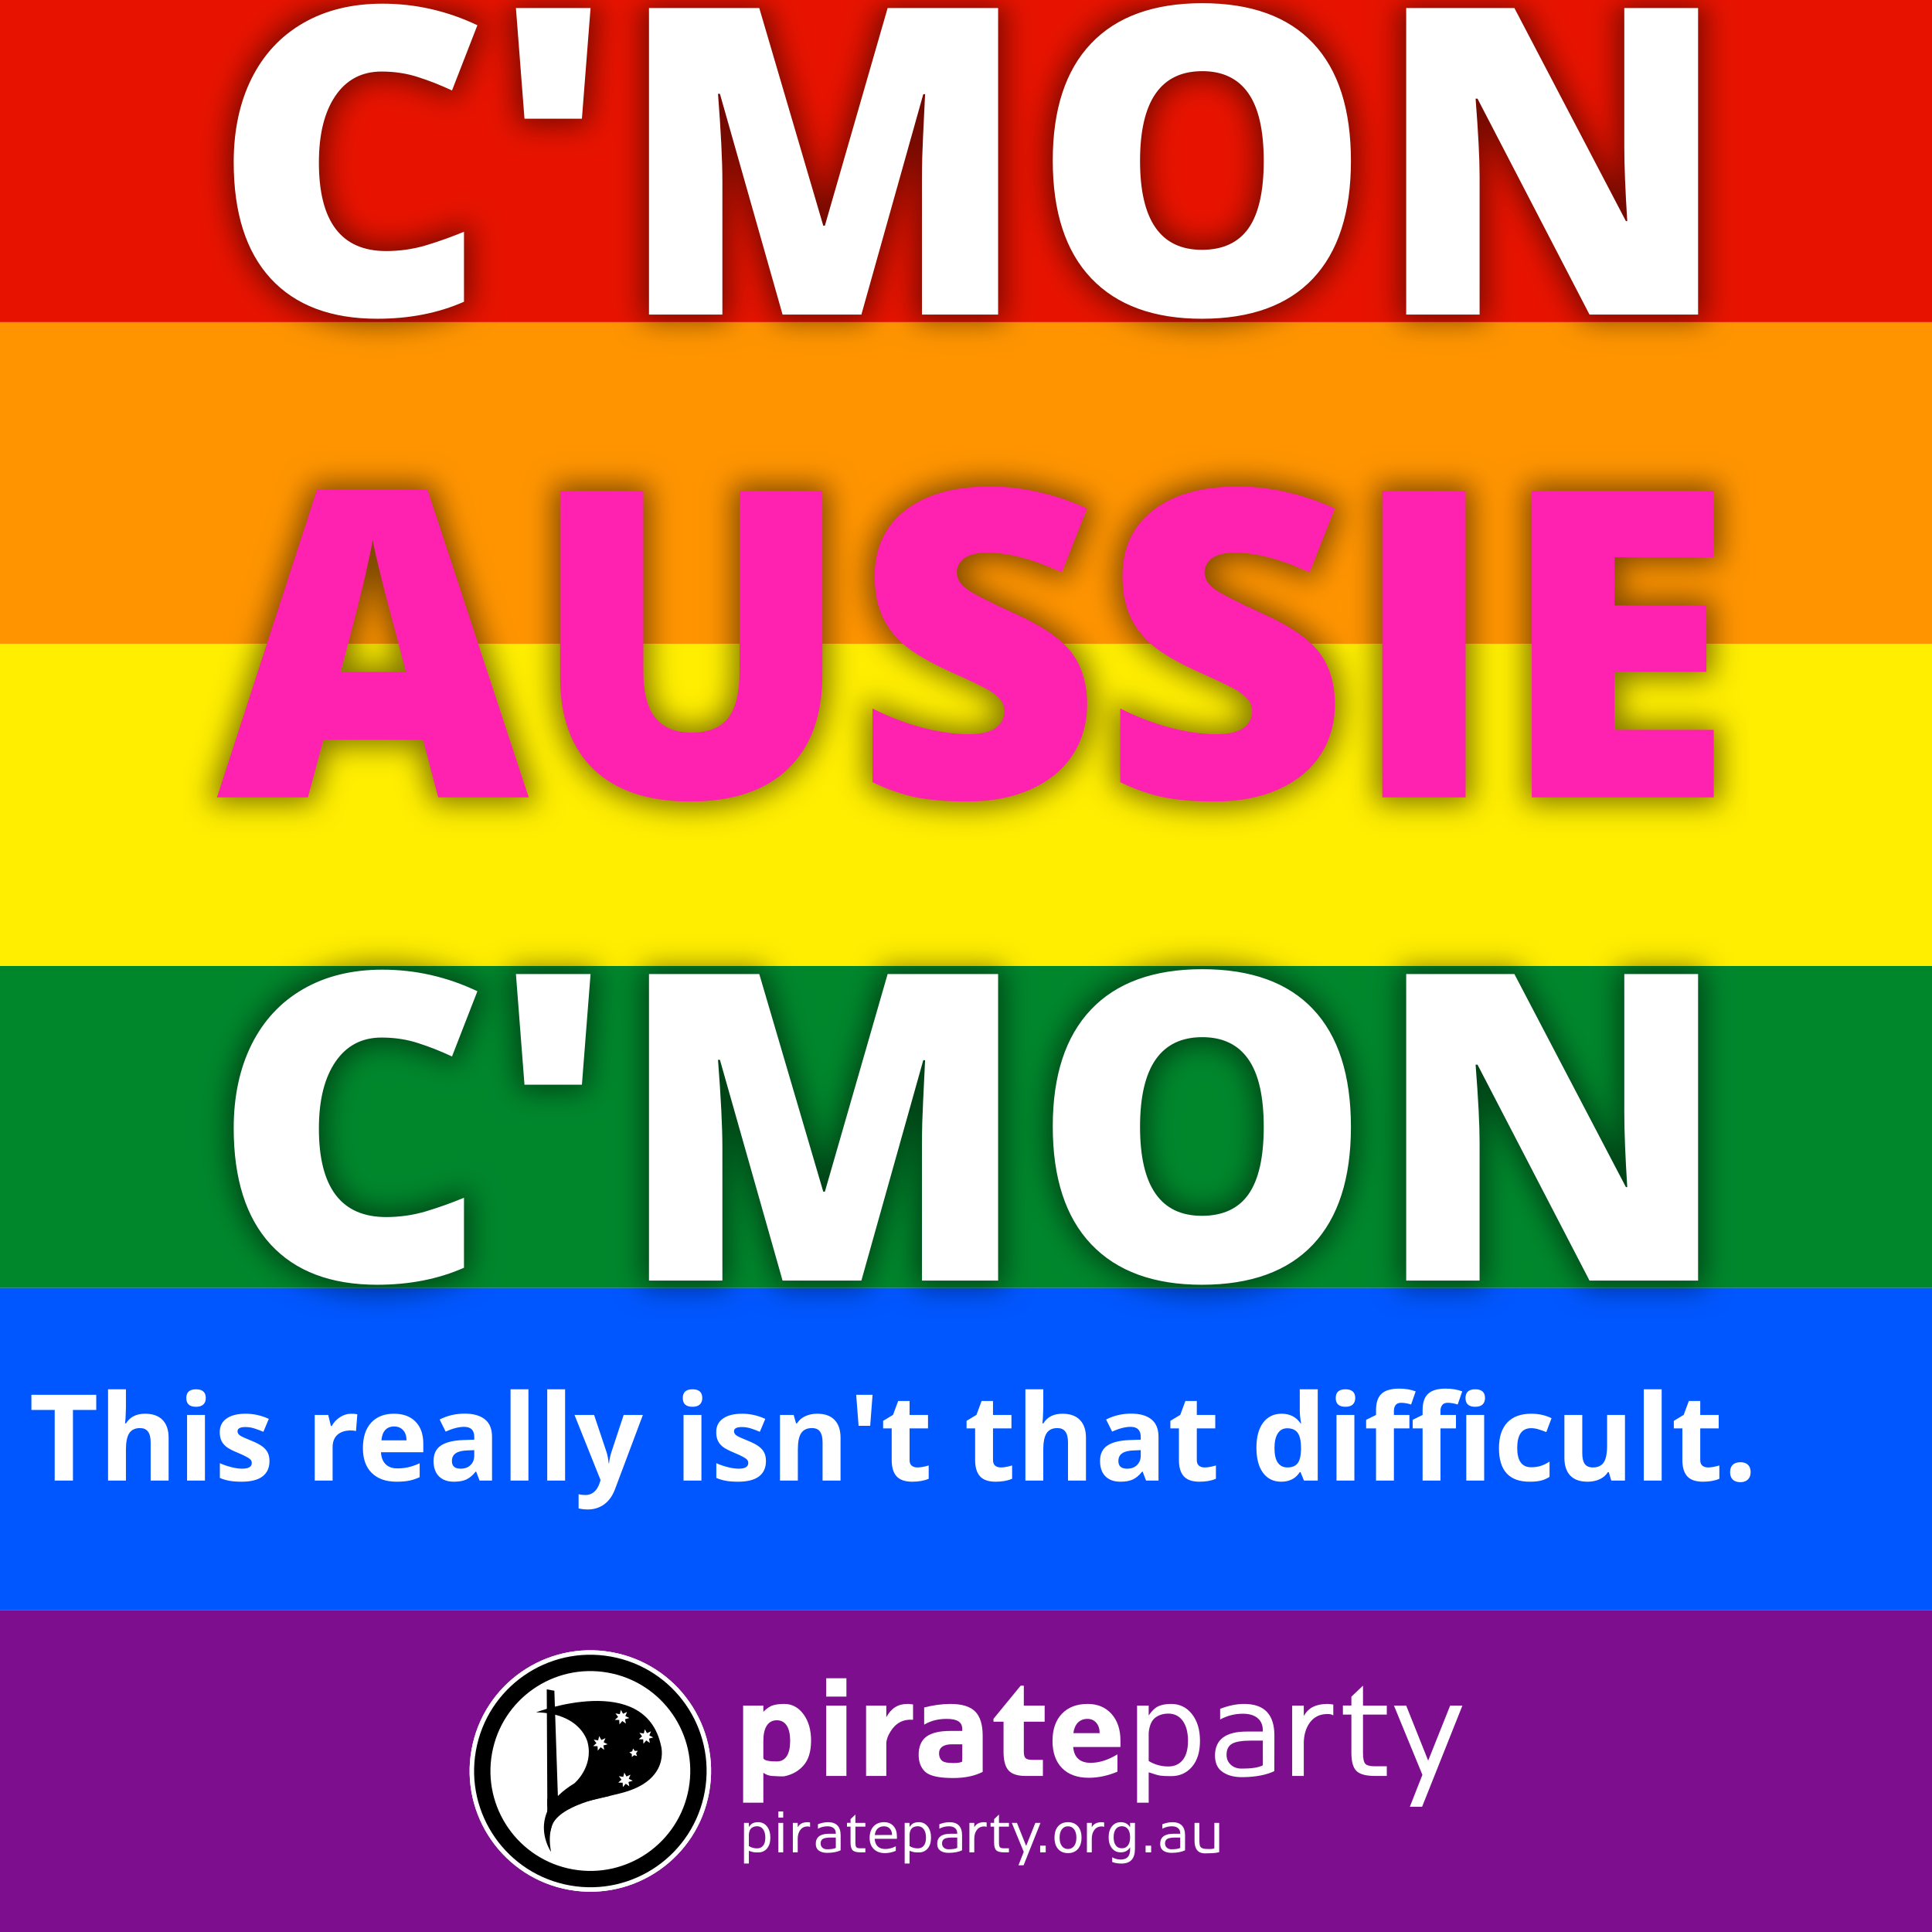
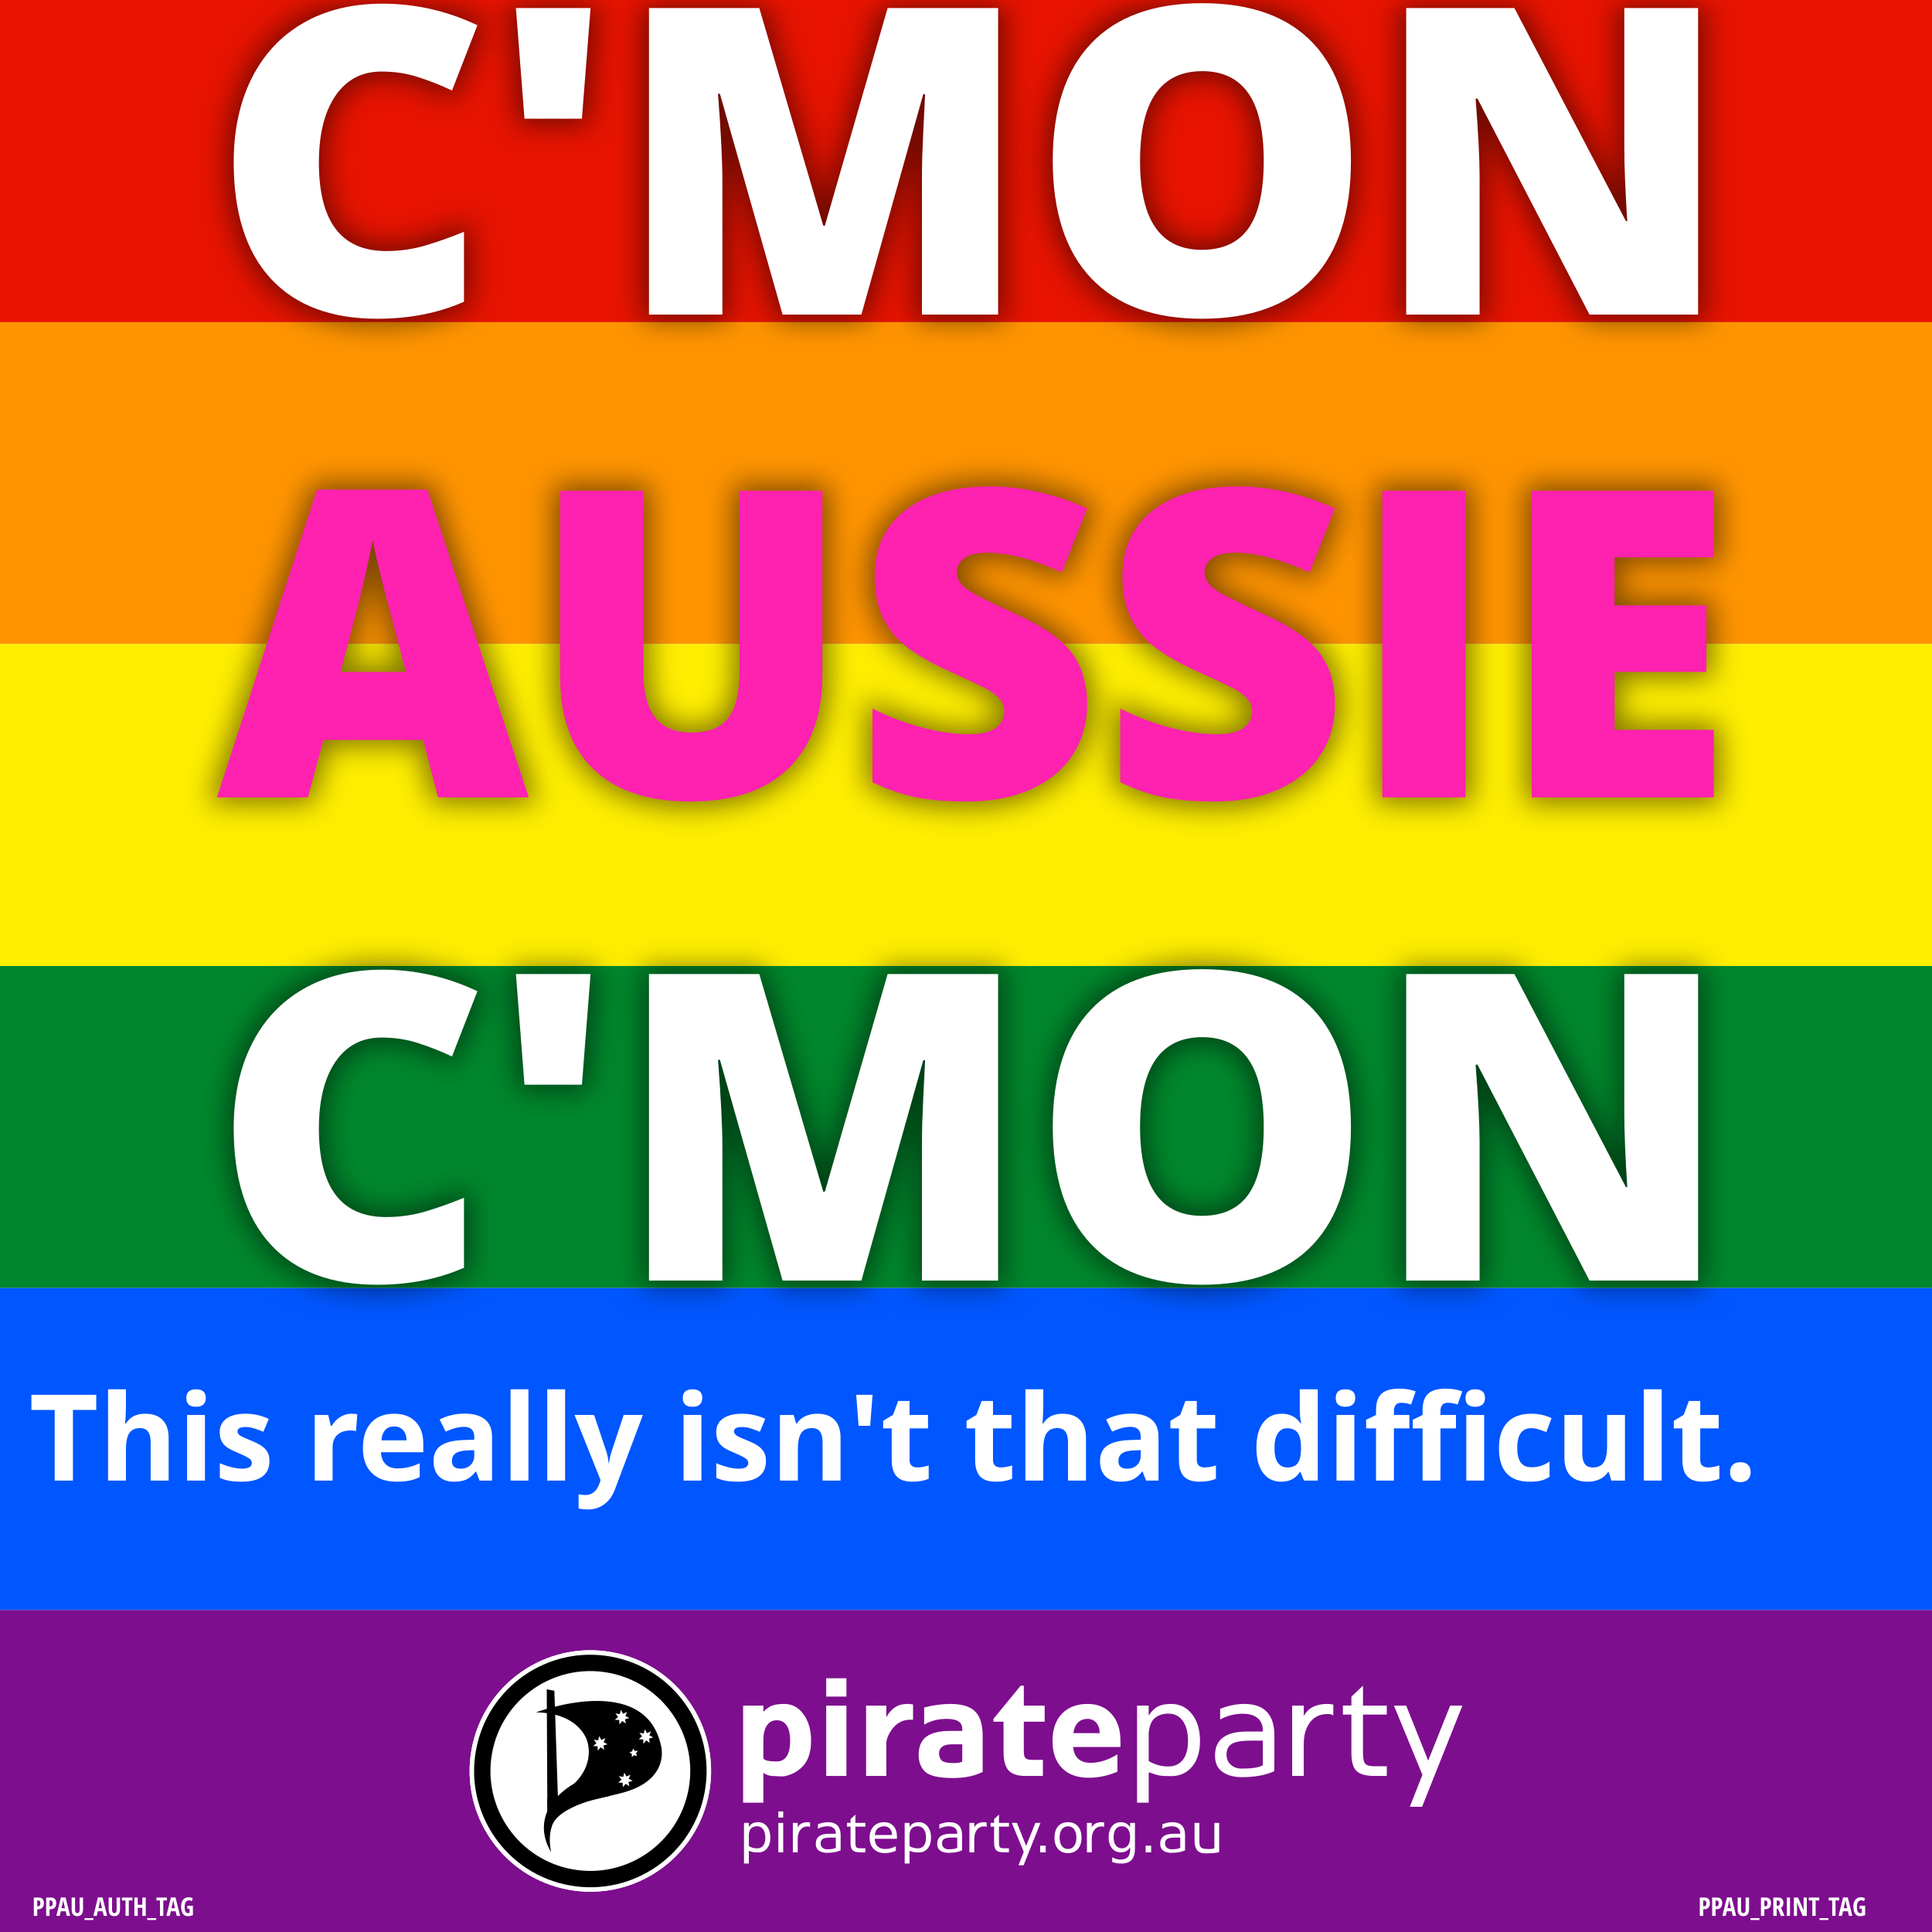
<svg xmlns="http://www.w3.org/2000/svg" width="1200" height="1200" viewBox="0 0 317.5 317.5" version="1.1" id="svg8" enable-background="new">
  <defs id="defs2">
    <filter style="color-interpolation-filters:sRGB" id="filter2316" x="-0.022" width="1.045" y="-0.026" height="1.052">
      <feGaussianBlur stdDeviation="2.284" id="feGaussianBlur2318" />
    </filter>
  </defs>
  <g id="layer1" transform="translate(0,20.50003)">
    <rect style="opacity:1;fill:#e71300;fill-opacity:1;stroke:none;stroke-width:1.595;stroke-miterlimit:4;stroke-dasharray:1.595, 1.595;stroke-dashoffset:0;stroke-opacity:1" id="rect826" width="317.5" height="52.917" x="0" y="-20.5" />
    <rect y="32.417" x="0" height="52.917" width="317.5" id="rect828" style="opacity:1;fill:#ff9400;fill-opacity:1;stroke:none;stroke-width:1.595;stroke-miterlimit:4;stroke-dasharray:1.595, 1.595;stroke-dashoffset:0;stroke-opacity:1" />
    <rect style="opacity:1;fill:#ffee00;fill-opacity:1;stroke:none;stroke-width:1.595;stroke-miterlimit:4;stroke-dasharray:1.595, 1.595;stroke-dashoffset:0;stroke-opacity:1" id="rect830" width="317.5" height="52.917" x="0" y="85.333" />
    <rect y="138.25" x="0" height="52.917" width="317.5" id="rect832" style="opacity:1;fill:#00872c;fill-opacity:1;stroke:none;stroke-width:1.595;stroke-miterlimit:4;stroke-dasharray:1.595, 1.595;stroke-dashoffset:0;stroke-opacity:1" />
    <rect style="opacity:1;fill:#0056ff;fill-opacity:1;stroke:none;stroke-width:1.595;stroke-miterlimit:4;stroke-dasharray:1.595, 1.595;stroke-dashoffset:0;stroke-opacity:1" id="rect834" width="317.5" height="52.917" x="0" y="191.167" />
    <rect y="244.083" x="0" height="52.917" width="317.5" id="rect836" style="opacity:1;fill:#7d0e8e;fill-opacity:1;stroke:none;stroke-width:1.595;stroke-miterlimit:4;stroke-dasharray:1.595, 1.595;stroke-dashoffset:0;stroke-opacity:1" />
    <rect y="-20.5" x="0" height="52.917" width="317.5" id="rect2236" style="opacity:1;fill:#e71300;fill-opacity:1;stroke:none;stroke-width:1.595;stroke-miterlimit:4;stroke-dasharray:1.595, 1.595;stroke-dashoffset:0;stroke-opacity:1" />
  </g>
  <g id="layer2">
    <g id="g2270" style="opacity:0.5;fill:#000000;stroke:#000000;stroke-width:2;filter:url(#filter2316)">
      <text xml:space="preserve" style="font-style:normal;font-weight:normal;font-size:70.556px;line-height:1.11;font-family:sans-serif;letter-spacing:0px;word-spacing:0px;fill:#000000;fill-opacity:1;stroke:#000000;stroke-width:2" x="34.83" y="51.694" id="text2260">
        <tspan x="34.83" y="51.694" style="font-style:normal;font-variant:normal;font-weight:800;font-stretch:normal;font-family:'Open Sans';-inkscape-font-specification:'Open Sans Ultra-Bold';fill:#000000;stroke:#000000;stroke-width:2" id="tspan2258">C'MON</tspan>
      </text>
      <text xml:space="preserve" style="font-style:normal;font-weight:normal;font-size:70.556px;line-height:1.25;font-family:sans-serif;letter-spacing:0px;word-spacing:0px;fill:#000000;fill-opacity:1;stroke:#000000;stroke-width:2" x="35.657" y="131.034" id="text2264">
        <tspan id="tspan2262" x="35.657" y="131.034" style="font-style:normal;font-variant:normal;font-weight:800;font-stretch:normal;font-family:'Open Sans';-inkscape-font-specification:'Open Sans Ultra-Bold';fill:#000000;fill-opacity:1;stroke:#000000;stroke-width:2">AUSSIE</tspan>
      </text>
      <text id="text2268" y="210.444" x="34.83" style="font-style:normal;font-weight:normal;font-size:70.556px;line-height:1.11;font-family:sans-serif;letter-spacing:0px;word-spacing:0px;fill:#000000;fill-opacity:1;stroke:#000000;stroke-width:2" xml:space="preserve">
        <tspan id="tspan2266" style="font-style:normal;font-variant:normal;font-weight:800;font-stretch:normal;font-family:'Open Sans';-inkscape-font-specification:'Open Sans Ultra-Bold';fill:#000000;stroke:#000000;stroke-width:2" y="210.444" x="34.83">C'MON</tspan>
      </text>
    </g>
    <g id="g2248">
      <text id="text859" y="51.694" x="34.83" style="font-style:normal;font-weight:normal;font-size:70.556px;line-height:1.11;font-family:sans-serif;letter-spacing:0px;word-spacing:0px;fill:#ffffff;fill-opacity:1;stroke:none;stroke-width:1.8" xml:space="preserve">
        <tspan id="tspan2220" style="font-style:normal;font-variant:normal;font-weight:800;font-stretch:normal;font-family:'Open Sans';-inkscape-font-specification:'Open Sans Ultra-Bold';fill:#ffffff;fill-opacity:1;stroke-width:1.8" y="51.694" x="34.83">C'MON</tspan>
      </text>
      <text id="text2228" y="131.034" x="35.657" style="font-style:normal;font-weight:normal;font-size:70.556px;line-height:1.25;font-family:sans-serif;letter-spacing:0px;word-spacing:0px;fill:#ff21af;fill-opacity:1;stroke:none;stroke-width:0.265" xml:space="preserve">
        <tspan style="font-style:normal;font-variant:normal;font-weight:800;font-stretch:normal;font-family:'Open Sans';-inkscape-font-specification:'Open Sans Ultra-Bold';fill:#ff21af;fill-opacity:1;stroke-width:0.265" y="131.034" x="35.657" id="tspan2226">AUSSIE</tspan>
      </text>
      <text xml:space="preserve" style="font-style:normal;font-weight:normal;font-size:70.556px;line-height:1.11;font-family:sans-serif;letter-spacing:0px;word-spacing:0px;fill:#ffffff;fill-opacity:1;stroke:none;stroke-width:1.8" x="34.83" y="210.444" id="text2240">
        <tspan x="34.83" y="210.444" style="font-style:normal;font-variant:normal;font-weight:800;font-stretch:normal;font-family:'Open Sans';-inkscape-font-specification:'Open Sans Ultra-Bold';fill:#ffffff;fill-opacity:1;stroke-width:1.8" id="tspan2238">C'MON</tspan>
      </text>
    </g>
    <text xml:space="preserve" style="font-style:normal;font-weight:normal;font-size:19.756px;line-height:1.25;font-family:sans-serif;letter-spacing:0px;word-spacing:0px;fill:#ffffff;fill-opacity:1;stroke:none;stroke-width:0.265" x="159.642" y="243.31" id="text855">
      <tspan id="tspan853" x="159.642" y="243.31" style="font-style:normal;font-variant:normal;font-weight:bold;font-stretch:normal;font-family:'Open Sans';-inkscape-font-specification:'Open Sans Bold';text-align:center;text-anchor:middle;fill:#ffffff;stroke-width:0.265">This really isn't that difficult.</tspan>
    </text>
    <g id="layer3-7" transform="matrix(0.1061789,0,0,0.1061789,70.1927,336.7052)">
      <g id="g1708" transform="matrix(2.778125,0,0,2.778125,54.58357,-648.1534)">
        <g style="display:none" id="Background__x28_for_preview_purposes_x29_">
          <rect id="rect1517" height="222.794" width="619.853" style="display:inline;fill:#231f20;stroke:#ffffff" y="-37.529" x="-46.441" />
        </g>
        <g id="Text">
          <g id="g1532">
            <path id="path1520" d="m 167.668,79.513 v 16.65 H 156.404 V 42.084 h 11.264 v 3.428 c 1.936,-1.936 3.754,-3.148 5.457,-3.638 1.702,-0.49 3.778,-0.735 6.226,-0.735 4.314,0 7.882,1.924 10.704,5.771 2.822,3.848 4.221,8.78 4.198,14.796 -0.023,6.04 -1.458,10.646 -4.302,13.817 -2.729,3.055 -6.25,5.025 -10.564,5.912 -0.7,0.14 -3.032,0.082 -6.996,-0.175 -1.633,-0.114 -3.207,-0.698 -4.723,-1.747 z m 7.486,-29.278 c -2.402,0 -4.256,0.991 -5.562,2.974 -1.282,1.958 -1.924,4.792 -1.924,8.5 v 9.725 c 0.443,1.166 2.938,1.749 7.486,1.749 2.425,0 4.272,-0.979 5.545,-2.938 1.269,-1.959 1.905,-4.804 1.905,-8.536 0,-3.731 -0.641,-6.576 -1.924,-8.535 -1.282,-1.96 -3.124,-2.939 -5.526,-2.939 z" style="fill:#ffffff" />
            <path id="path1522" d="m 202.686,26.833 h 11.264 v 10.214 h -11.264 z m 0,15.251 h 11.264 v 39.178 h -11.264 z" style="fill:#ffffff" />
            <path id="path1524" d="m 238.51,56.496 c -1.562,2.519 -2.344,4.757 -2.344,6.716 v 18.05 H 224.903 V 42.084 h 11.263 v 6.437 c 1.446,-2.565 3.113,-4.431 5.002,-5.597 1.866,-1.189 4.116,-1.784 6.751,-1.784 0.374,0 0.781,0.012 1.225,0.035 0.163,0 0.804,0.082 1.924,0.245 v 8.535 c -5.411,-0.42 -9.597,1.761 -12.558,6.541 z" style="fill:#ffffff" />
            <path id="path1526" d="m 289.865,78.988 c -4.454,2.286 -9.958,3.428 -16.51,3.428 -8.045,0 -13.292,-1.224 -15.741,-3.672 -2.285,-2.286 -3.428,-5.364 -3.428,-9.235 0,-4.594 1.422,-7.964 4.267,-10.109 2.845,-2.146 7.309,-3.218 13.395,-3.218 h 6.646 v -0.979 c 0,-1.982 -0.704,-3.435 -2.115,-4.354 -1.411,-0.923 -3.598,-1.383 -6.56,-1.383 -2.425,0 -4.673,0.268 -6.749,0.805 -2.076,0.536 -4.011,1.341 -5.807,2.414 v -9.55 c 2.425,-0.653 4.851,-1.143 7.276,-1.469 2.588,-0.35 5.023,-0.524 7.308,-0.524 6.39,0 10.984,1.388 13.782,4.163 2.822,2.798 4.235,7.334 4.235,13.607 v 20.076 z m -17.21,-15.356 c -2.332,0 -4.104,0.443 -5.317,1.329 -1.236,0.909 -1.833,2.215 -1.786,3.918 0.047,1.539 0.527,2.775 1.437,3.708 0.723,0.746 2.052,1.201 3.988,1.364 3.545,0.303 6.026,0.082 7.448,-0.665 0.047,-0.023 0.07,-2.764 0.07,-8.22 v -1.434 z" style="fill:#ffffff" />
            <path id="path1528" d="m 295.883,51.04 v -1.61 l 15.146,-18.469 h 1.749 v 11.124 h 11.613 v 8.955 h -11.613 v 16.615 c 0,1.819 0.315,3.043 0.945,3.673 0.652,0.653 1.947,0.979 3.882,0.979 h 5.807 v 8.955 h -9.654 c -4.454,0 -7.614,-1.026 -9.479,-3.079 -1.866,-2.052 -2.798,-5.562 -2.798,-10.529 V 51.04 Z" style="fill:#ffffff" />
            <path id="path1530" d="m 366.615,61.568 v 3.568 h -26.34 c 0.256,2.938 1.208,5.142 2.85,6.611 1.646,1.469 3.937,2.204 6.875,2.204 2.378,0 4.808,-0.389 7.294,-1.173 2.481,-0.779 5.03,-1.964 7.642,-3.549 v 9.654 c -2.659,1.12 -5.324,1.966 -7.992,2.537 -2.672,0.569 -5.335,0.856 -7.994,0.856 -6.389,0 -11.352,-1.803 -14.882,-5.403 -3.536,-3.605 -5.301,-8.658 -5.301,-15.165 0,-6.39 1.737,-11.415 5.212,-15.076 3.475,-3.661 8.255,-5.492 14.342,-5.492 5.55,0 9.986,1.854 13.311,5.562 3.321,3.708 4.983,8.663 4.983,14.866 z m -11.578,-4.162 c 0,-2.379 -0.625,-4.295 -1.87,-5.755 -1.25,-1.455 -2.887,-2.185 -4.916,-2.185 -2.168,0 -3.936,0.683 -5.298,2.045 -1.367,1.366 -2.223,3.33 -2.572,5.895 z" style="fill:#ffffff" />
          </g>
          <g id="g1544">
            <path id="path1534" d="m 382.347,79.233 v 16.93 h -6.471 V 42.084 h 6.471 v 5.492 c 1.749,-2.588 3.556,-4.309 5.422,-5.16 1.866,-0.851 4.232,-1.277 7.102,-1.277 4.757,0 8.621,1.889 11.597,5.667 2.971,3.778 4.459,8.745 4.459,14.901 0,6.157 -1.488,10.972 -4.459,14.447 -2.976,3.475 -6.84,5.212 -11.597,5.212 -2.869,0 -4.921,-0.1 -6.157,-0.296 -1.237,-0.197 -3.359,-0.811 -6.367,-1.837 z m 21.897,-17.525 c 0,-4.734 -0.975,-8.448 -2.922,-11.14 -1.947,-2.696 -4.622,-4.041 -8.026,-4.041 -2.915,0 -5.375,0.781 -7.381,2.343 -1.959,1.539 -3.148,4.291 -3.568,8.255 v 15.811 c 3.335,2.029 6.984,3.043 10.949,3.043 3.404,0 6.079,-1.206 8.026,-3.622 1.948,-2.41 2.922,-5.961 2.922,-10.649 z" style="fill:#ffffff" />
            <path id="path1536" d="m 434.889,81.926 c -5.224,0.094 -9.293,-1.084 -12.208,-3.533 -2.262,-1.912 -3.393,-4.757 -3.393,-8.535 0,-4.408 1.474,-7.731 4.424,-9.97 2.95,-2.239 7.353,-3.358 13.206,-3.358 h 9.024 v -0.629 c 0,-2.962 -0.975,-5.254 -2.922,-6.873 -1.947,-1.623 -4.681,-2.432 -8.201,-2.432 -2.239,0 -4.42,0.268 -6.542,0.804 -2.122,0.536 -4.162,1.341 -6.121,2.414 v -5.946 c 2.355,-0.91 4.641,-1.592 6.856,-2.046 2.215,-0.455 4.372,-0.682 6.471,-0.682 5.667,0 9.899,1.469 12.698,4.408 2.798,2.938 4.197,7.345 4.197,13.222 v 0.14 l -0.035,19.659 c -4.477,2.145 -10.295,3.264 -17.454,3.357 z m 4.652,-20.358 c -5.2,0 -8.803,0.595 -10.809,1.784 -2.006,1.189 -3.009,3.218 -3.009,6.087 0,2.262 0.781,4.116 2.345,5.562 1.562,1.445 3.579,2.168 6.051,2.168 0.07,0 0.141,0 0.21,0 5.527,0 9.398,-0.618 11.613,-1.854 0,-6.623 0,-10.727 0,-12.313 v -1.434 z" style="fill:#ffffff" />
            <path id="path1538" d="m 485.194,47.506 c -0.723,-0.419 -1.504,-0.66 -2.344,-0.716 -0.84,-0.061 -1.771,-0.03 -2.798,0.086 -3.521,0.443 -6.285,2.168 -8.29,5.177 -2.006,3.008 -3.009,6.728 -3.009,11.159 v 18.05 h -6.472 V 42.084 h 6.472 v 5.771 c 1.353,-2.378 3.113,-4.092 5.282,-5.142 2.169,-1.05 4.804,-1.574 7.905,-1.574 0.443,0 0.933,0.029 1.47,0.087 0.536,0.058 1.131,0.146 1.783,0.262 v 6.018 z" style="fill:#ffffff" />
            <path id="path1540" d="m 490.549,47.087 v -5.072 h 4.723 v -4.932 l 6.471,-6.122 V 42.085 H 515 v 5.002 h -13.258 v 21.268 c 0,3.195 0.437,5.247 1.312,6.157 0.873,0.909 2.652,1.364 5.334,1.364 H 515 v 5.387 h -6.611 c -4.968,0 -8.396,-0.928 -10.284,-2.78 -1.889,-1.856 -2.833,-5.231 -2.833,-10.128 V 47.087 Z" style="fill:#ffffff" />
            <path id="path1542" d="m 527.842,98.437 6.996,-17.805 -15.846,-38.548 h 6.821 l 12.243,30.643 12.242,-30.643 h 6.821 l -22.457,56.353 z" style="fill:#ffffff" />
          </g>
          <g id="g1582">
            <path id="path1546" d="m 159.598,122.975 v 7.09 h -2.71 v -22.646 h 2.71 v 2.299 c 0.732,-1.084 1.489,-1.804 2.271,-2.16 0.782,-0.356 1.772,-0.535 2.974,-0.535 1.992,0 3.611,0.791 4.856,2.373 1.245,1.582 1.868,3.662 1.868,6.24 0,2.578 -0.623,4.596 -1.868,6.051 -1.245,1.455 -2.864,2.182 -4.856,2.182 -1.201,0 -2.061,-0.041 -2.578,-0.123 -0.518,-0.085 -1.407,-0.341 -2.667,-0.771 z m 9.17,-7.34 c 0,-1.982 -0.408,-3.537 -1.223,-4.664 -0.815,-1.129 -1.936,-1.693 -3.362,-1.693 -1.221,0 -2.251,0.328 -3.091,0.982 -0.82,0.645 -1.318,1.797 -1.494,3.457 v 6.621 c 1.396,0.85 2.925,1.273 4.585,1.273 1.426,0 2.546,-0.504 3.362,-1.516 0.815,-1.009 1.223,-2.497 1.223,-4.46 z" style="fill:#ffffff" />
            <path id="path1548" d="m 176.034,101.032 h 2.695 v 3.412 h -2.695 z m 0,6.386 h 2.695 v 16.406 h -2.695 z" style="fill:#ffffff" />
            <path id="path1550" d="m 193.699,109.688 c -0.303,-0.176 -0.63,-0.275 -0.981,-0.299 -0.352,-0.025 -0.742,-0.014 -1.172,0.035 -1.475,0.186 -2.632,0.908 -3.472,2.168 -0.84,1.26 -1.26,2.818 -1.26,4.674 v 7.559 h -2.71 v -16.406 h 2.71 v 2.416 c 0.566,-0.996 1.304,-1.713 2.212,-2.152 0.908,-0.439 2.012,-0.66 3.311,-0.66 0.186,0 0.391,0.013 0.615,0.037 0.224,0.024 0.474,0.061 0.747,0.109 z" style="fill:#ffffff" />
            <path id="path1552" d="m 203.411,124.102 c -2.188,0.039 -3.892,-0.453 -5.112,-1.479 -0.947,-0.801 -1.421,-1.992 -1.421,-3.574 0,-1.846 0.618,-3.238 1.853,-4.176 1.235,-0.938 3.079,-1.406 5.53,-1.406 h 3.779 v -0.264 c 0,-1.24 -0.408,-2.199 -1.223,-2.877 -0.815,-0.68 -1.96,-1.02 -3.435,-1.02 -0.938,0 -1.851,0.113 -2.739,0.338 -0.888,0.225 -1.743,0.561 -2.563,1.01 v -2.49 c 0.986,-0.381 1.943,-0.666 2.871,-0.856 0.928,-0.19 1.831,-0.286 2.71,-0.286 2.373,0 4.146,0.615 5.317,1.846 1.171,1.231 1.758,3.076 1.758,5.537 v 0.059 l -0.015,8.232 c -1.876,0.898 -4.312,1.367 -7.31,1.406 z m 1.948,-8.525 c -2.178,0 -3.687,0.25 -4.526,0.748 -0.839,0.498 -1.26,1.348 -1.26,2.549 0,0.947 0.327,1.723 0.981,2.328 0.654,0.605 1.499,0.908 2.534,0.908 0.029,0 0.059,0 0.088,0 2.314,0 3.936,-0.258 4.863,-0.775 0,-2.773 0,-4.492 0,-5.156 v -0.602 z" style="fill:#ffffff" />
            <path id="path1554" d="m 214.265,109.512 v -2.123 h 1.978 v -2.066 l 2.71,-2.562 v 4.658 h 5.552 v 2.094 h -5.552 v 8.906 c 0,1.338 0.183,2.197 0.549,2.578 0.366,0.381 1.111,0.572 2.234,0.572 h 2.769 v 2.256 h -2.769 c -2.08,0 -3.516,-0.389 -4.307,-1.164 -0.791,-0.777 -1.187,-2.191 -1.187,-4.242 v -8.906 h -1.977 z" style="fill:#ffffff" />
            <path id="path1556" d="m 242.083,114.948 v 1.318 H 229.69 c 0.117,1.855 0.676,3.27 1.677,4.24 1.001,0.973 2.395,1.457 4.182,1.457 1.035,0 2.039,-0.127 3.01,-0.381 0.971,-0.254 1.936,-0.635 2.893,-1.143 v 2.549 c -0.967,0.41 -1.958,0.723 -2.974,0.938 -1.016,0.215 -2.046,0.322 -3.091,0.322 -2.617,0 -4.69,-0.762 -6.218,-2.285 -1.528,-1.523 -2.292,-3.584 -2.292,-6.182 0,-2.686 0.725,-4.816 2.175,-6.393 1.45,-1.578 3.406,-2.367 5.867,-2.367 2.207,0 3.953,0.711 5.237,2.133 1.284,1.421 1.927,3.352 1.927,5.794 z m -2.696,-0.791 c -0.02,-1.475 -0.432,-2.652 -1.238,-3.531 -0.806,-0.879 -1.873,-1.318 -3.201,-1.318 -1.504,0 -2.708,0.426 -3.611,1.275 -0.903,0.849 -1.423,2.045 -1.56,3.588 z" style="fill:#ffffff" />
            <path id="path1558" d="m 249.114,122.975 v 7.09 h -2.71 v -22.646 h 2.71 v 2.299 c 0.732,-1.084 1.489,-1.804 2.271,-2.16 0.782,-0.356 1.772,-0.535 2.974,-0.535 1.992,0 3.611,0.791 4.856,2.373 1.245,1.582 1.868,3.662 1.868,6.24 0,2.578 -0.623,4.596 -1.868,6.051 -1.245,1.455 -2.864,2.182 -4.856,2.182 -1.201,0 -2.061,-0.041 -2.578,-0.123 -0.519,-0.085 -1.407,-0.341 -2.667,-0.771 z m 9.17,-7.34 c 0,-1.982 -0.408,-3.537 -1.223,-4.664 -0.815,-1.129 -1.936,-1.693 -3.362,-1.693 -1.221,0 -2.251,0.328 -3.091,0.982 -0.82,0.645 -1.318,1.797 -1.494,3.457 v 6.621 c 1.396,0.85 2.925,1.273 4.585,1.273 1.426,0 2.546,-0.504 3.362,-1.516 0.815,-1.009 1.223,-2.497 1.223,-4.46 z" style="fill:#ffffff" />
            <path id="path1560" d="m 271.057,124.102 c -2.188,0.039 -3.892,-0.453 -5.112,-1.479 -0.947,-0.801 -1.421,-1.992 -1.421,-3.574 0,-1.846 0.618,-3.238 1.853,-4.176 1.235,-0.938 3.079,-1.406 5.53,-1.406 h 3.779 v -0.264 c 0,-1.24 -0.408,-2.199 -1.223,-2.877 -0.815,-0.68 -1.96,-1.02 -3.435,-1.02 -0.938,0 -1.851,0.113 -2.739,0.338 -0.888,0.225 -1.743,0.561 -2.563,1.01 v -2.49 c 0.986,-0.381 1.943,-0.666 2.871,-0.856 0.928,-0.19 1.831,-0.286 2.71,-0.286 2.373,0 4.146,0.615 5.317,1.846 1.171,1.231 1.758,3.076 1.758,5.537 v 0.059 l -0.015,8.232 c -1.875,0.898 -4.312,1.367 -7.31,1.406 z m 1.948,-8.525 c -2.178,0 -3.687,0.25 -4.526,0.748 -0.839,0.498 -1.26,1.348 -1.26,2.549 0,0.947 0.327,1.723 0.981,2.328 0.654,0.605 1.499,0.908 2.534,0.908 0.029,0 0.059,0 0.088,0 2.314,0 3.936,-0.258 4.863,-0.775 0,-2.773 0,-4.492 0,-5.156 v -0.602 z" style="fill:#ffffff" />
            <path id="path1562" d="m 292.063,109.688 c -0.303,-0.176 -0.63,-0.275 -0.981,-0.299 -0.352,-0.025 -0.742,-0.014 -1.172,0.035 -1.475,0.186 -2.632,0.908 -3.472,2.168 -0.84,1.26 -1.26,2.818 -1.26,4.674 v 7.559 h -2.71 v -16.406 h 2.71 v 2.416 c 0.566,-0.996 1.304,-1.713 2.212,-2.152 0.908,-0.439 2.012,-0.66 3.311,-0.66 0.186,0 0.391,0.013 0.615,0.037 0.224,0.024 0.474,0.061 0.747,0.109 z" style="fill:#ffffff" />
            <path id="path1564" d="m 294.246,109.512 v -2.123 h 1.978 v -2.066 l 2.71,-2.562 v 4.658 h 5.552 v 2.094 h -5.552 v 8.906 c 0,1.338 0.183,2.197 0.549,2.578 0.366,0.381 1.111,0.572 2.234,0.572 h 2.769 v 2.256 h -2.769 c -2.08,0 -3.516,-0.389 -4.307,-1.164 -0.791,-0.777 -1.187,-2.191 -1.187,-4.242 v -8.906 h -1.977 z" style="fill:#ffffff" />
            <path id="path1566" d="m 309.802,131.016 2.93,-7.455 -6.636,-16.143 h 2.856 l 5.127,12.832 5.127,-12.832 h 2.856 l -9.404,23.598 z" style="fill:#ffffff" />
            <path id="path1568" d="m 321.887,120.104 h 3.091 v 3.721 h -3.091 z" style="fill:#ffffff" />
            <path id="path1570" d="m 337.4,107.022 c 2.344,0 4.185,0.762 5.522,2.285 1.337,1.523 2.007,3.633 2.007,6.328 0,2.686 -0.669,4.793 -2.007,6.322 -1.338,1.527 -3.179,2.291 -5.522,2.291 -2.354,0 -4.197,-0.764 -5.53,-2.291 -1.333,-1.529 -2,-3.637 -2,-6.322 0,-2.695 0.667,-4.805 2,-6.328 1.333,-1.523 3.176,-2.285 5.53,-2.285 z m 0,2.285 c -1.445,0 -2.588,0.564 -3.428,1.693 -0.84,1.127 -1.26,2.672 -1.26,4.635 0,1.963 0.417,3.51 1.252,4.637 0.835,1.129 1.98,1.691 3.435,1.691 1.436,0 2.573,-0.566 3.413,-1.699 0.84,-1.133 1.26,-2.676 1.26,-4.629 0,-1.943 -0.42,-3.482 -1.26,-4.621 -0.839,-1.137 -1.977,-1.707 -3.412,-1.707 z" style="fill:#ffffff" />
            <path id="path1572" d="m 357.527,109.688 c -0.303,-0.176 -0.63,-0.275 -0.981,-0.299 -0.352,-0.025 -0.742,-0.014 -1.172,0.035 -1.475,0.186 -2.632,0.908 -3.472,2.168 -0.84,1.26 -1.26,2.818 -1.26,4.674 v 7.559 h -2.71 v -16.406 h 2.71 v 2.416 c 0.566,-0.996 1.304,-1.713 2.212,-2.152 0.908,-0.439 2.012,-0.66 3.311,-0.66 0.186,0 0.391,0.013 0.615,0.037 0.224,0.024 0.474,0.061 0.747,0.109 z" style="fill:#ffffff" />
            <path id="path1574" d="m 374.695,121.788 c 0,2.793 -0.62,4.871 -1.86,6.234 -1.24,1.361 -3.14,2.043 -5.698,2.043 -0.947,0 -1.841,-0.072 -2.681,-0.213 -0.84,-0.143 -1.655,-0.359 -2.446,-0.652 v -2.621 c 0.791,0.43 1.572,0.746 2.344,0.951 0.772,0.205 1.558,0.309 2.358,0.309 1.768,0 3.091,-0.461 3.97,-1.385 0.879,-0.922 1.318,-2.316 1.318,-4.182 v -1.334 c -0.557,0.967 -1.27,1.689 -2.139,2.168 -0.869,0.479 -1.909,0.719 -3.12,0.719 -2.012,0 -3.633,-0.768 -4.863,-2.301 -1.23,-1.533 -1.846,-3.564 -1.846,-6.094 0,-2.539 0.615,-4.574 1.846,-6.107 1.231,-1.533 2.852,-2.301 4.863,-2.301 1.211,0 2.251,0.24 3.12,0.719 0.869,0.479 1.582,1.201 2.139,2.168 v -2.49 h 2.695 z M 372,115.43 c 0,-1.953 -0.402,-3.467 -1.209,-4.541 -0.805,-1.074 -1.936,-1.611 -3.391,-1.611 -1.445,0 -2.57,0.537 -3.377,1.611 -0.805,1.074 -1.208,2.588 -1.208,4.541 0,1.943 0.403,3.453 1.208,4.527 0.807,1.074 1.932,1.611 3.377,1.611 1.455,0 2.586,-0.537 3.391,-1.611 0.806,-1.074 1.209,-2.583 1.209,-4.527 z" style="fill:#ffffff" />
            <path id="path1576" d="m 380.627,120.104 h 3.091 v 3.721 h -3.091 z" style="fill:#ffffff" />
            <path id="path1578" d="m 395.29,124.102 c -2.188,0.039 -3.891,-0.453 -5.111,-1.479 -0.948,-0.801 -1.421,-1.992 -1.421,-3.574 0,-1.846 0.617,-3.238 1.853,-4.176 1.234,-0.938 3.078,-1.406 5.529,-1.406 h 3.779 v -0.264 c 0,-1.24 -0.408,-2.199 -1.223,-2.877 -0.816,-0.68 -1.961,-1.02 -3.436,-1.02 -0.938,0 -1.85,0.113 -2.738,0.338 -0.888,0.225 -1.744,0.561 -2.564,1.01 v -2.49 c 0.986,-0.381 1.943,-0.666 2.871,-0.856 0.928,-0.19 1.832,-0.286 2.711,-0.286 2.373,0 4.145,0.615 5.316,1.846 1.171,1.231 1.758,3.076 1.758,5.537 v 0.059 l -0.014,8.232 c -1.874,0.898 -4.312,1.367 -7.31,1.406 z m 1.949,-8.525 c -2.178,0 -3.688,0.25 -4.527,0.748 -0.839,0.498 -1.26,1.348 -1.26,2.549 0,0.947 0.328,1.723 0.982,2.328 0.654,0.605 1.498,0.908 2.533,0.908 0.029,0 0.059,0 0.088,0 2.314,0 3.936,-0.258 4.863,-0.775 0,-2.773 0,-4.492 0,-5.156 v -0.602 z" style="fill:#ffffff" />
            <path id="path1580" d="m 421.628,123.721 c -1.025,0.303 -2.326,0.492 -3.904,0.564 -1.576,0.074 -2.936,0.109 -4.078,0.109 -1.885,0 -3.316,-0.586 -4.293,-1.758 -0.977,-1.172 -1.465,-2.934 -1.465,-5.287 v -9.932 h 2.695 v 9.17 c 0,2.207 0.172,3.555 0.514,4.043 0.586,0.82 1.625,1.25 3.119,1.289 0.43,0.01 1.113,0.029 2.051,0.059 1.562,-0.02 2.451,-0.186 2.666,-0.498 0,-3.164 0,-4.752 0,-4.762 v -9.301 h 2.695 z" style="fill:#ffffff" />
          </g>
        </g>
        <g id="Signet">
          <polygon id="polygon1585" points="94.359,87.717 92.997,85.655 90.834,86.85 91.599,84.499 89.317,83.552 91.63,82.684 90.946,80.311 93.067,81.579 94.499,79.564 94.83,82.013 97.298,81.873 95.59,83.659 97.234,85.504 94.774,85.282 " style="fill:#ffffff" />
          <polygon id="polygon1587" points="105.585,62.9 104.224,60.838 102.062,62.033 102.825,59.684 100.542,58.737 102.855,57.87 102.173,55.494 104.294,56.762 105.725,54.748 106.056,57.196 108.524,57.061 106.815,58.845 108.46,60.689 106,60.465 " style="fill:#ffffff" />
          <polygon id="polygon1589" points="93.177,52.266 91.817,50.205 89.652,51.398 90.417,49.048 88.134,48.101 90.448,47.233 89.765,44.859 91.886,46.128 93.316,44.112 93.647,46.562 96.115,46.422 94.407,48.208 96.053,50.051 93.593,49.832 " style="fill:#ffffff" />
          <polygon id="polygon1591" points="80.178,67.037 78.818,64.976 76.654,66.169 77.418,63.819 75.135,62.874 77.45,62.004 76.766,59.63 78.887,60.899 80.318,58.884 80.649,61.333 83.118,61.193 81.408,62.979 83.055,64.826 80.594,64.603 " style="fill:#ffffff" />
          <polygon id="polygon1593" points="98.229,65.626 98.91,67.16 100.559,67.466 99.312,68.59 99.527,70.255 98.076,69.411 96.562,70.134 96.911,68.492 95.758,67.275 97.427,67.1 " style="fill:#ffffff" />
          <g id="g1609">
            <path id="path1595" d="M 135.039,89.912 C 128.733,125.113 95.081,148.545 59.874,142.237 24.667,135.931 1.237,102.28 7.544,67.079 13.848,31.873 47.5,8.449 82.709,14.756 c 35.206,6.305 58.634,39.954 52.33,75.156 z" style="fill:#ffffff;stroke:#ffffff;stroke-width:5;stroke-miterlimit:10" />
            <path id="path1597" d="m 81.105,23.712 c -30.26,-5.419 -59.186,14.72 -64.604,44.976 -5.42,30.26 14.716,59.188 44.976,64.61 30.259,5.415 59.183,-14.727 64.602,-44.984 5.42,-30.255 -14.715,-59.182 -44.974,-64.602 z m 53.932,66.206 C 128.731,125.124 95.08,148.556 59.872,142.252 24.664,135.944 1.235,102.291 7.543,67.083 13.847,31.877 47.501,8.448 82.709,14.755 c 35.206,6.306 58.634,39.959 52.328,75.163 z" style="stroke:#ffffff;stroke-width:5;stroke-miterlimit:10" />
            <g id="g1607">
              <polygon id="polygon1599" points="47.327,98.379 54.451,95.273 53.188,92.129 51.237,33.772 46.998,33.014 " style="stroke:#ffffff;stroke-width:5;stroke-miterlimit:10" />
              <path id="path1601" d="m 41.057,45.816 c 0,0 60.699,-23.026 69.619,18.67 0,0 5.716,19.558 -22.992,26.528 0,0 -19.617,4.877 -21.554,4.893 -1.947,0.02 -1.947,0.02 -1.947,0.02 0,0 -19.291,3.84 -14.798,27.627 0,0 -14.917,-21.275 12.979,-38.168 0,0 10.796,-9.016 7.42,-22.749 -0.001,0 -3.343,-16.313 -28.727,-16.821 z" style="stroke:#ffffff;stroke-width:5;stroke-miterlimit:10" />
              <polygon id="polygon1603" points="47.251,104.929 54.873,96.991 47.304,93.659 " style="stroke:#ffffff;stroke-width:5;stroke-miterlimit:10" />
              <path id="path1605" d="m 81.912,92.428 c 0,0 -29.423,4.918 -32.373,17.679 -2.95,12.763 -3.591,-19.303 15.273,-20.748 18.864,-1.433 1.617,-0.877 1.617,-0.877 l 17.984,-1.609 -2.268,4.242" style="stroke:#ffffff;stroke-width:5;stroke-miterlimit:10" />
            </g>
          </g>
          <g id="g1625">
            <path id="path1611" d="M 135.039,89.912 C 128.733,125.113 95.081,148.545 59.874,142.237 24.667,135.931 1.237,102.28 7.544,67.079 13.848,31.873 47.5,8.449 82.709,14.756 c 35.206,6.305 58.634,39.954 52.33,75.156 z" style="fill:#ffffff" />
            <path id="path1613" d="m 81.105,23.712 c -30.26,-5.419 -59.186,14.72 -64.604,44.976 -5.42,30.26 14.716,59.188 44.976,64.61 30.259,5.415 59.183,-14.727 64.602,-44.984 5.42,-30.255 -14.715,-59.182 -44.974,-64.602 z m 53.932,66.206 C 128.731,125.124 95.08,148.556 59.872,142.252 24.664,135.944 1.235,102.291 7.543,67.083 13.847,31.877 47.501,8.448 82.709,14.755 c 35.206,6.306 58.634,39.959 52.328,75.163 z" />
            <g id="g1623">
              <polygon id="polygon1615" points="47.327,98.379 54.451,95.273 53.188,92.129 51.237,33.772 46.998,33.014 " />
              <path id="path1617" d="m 41.057,45.816 c 0,0 60.699,-23.026 69.619,18.67 0,0 5.716,19.558 -22.992,26.528 0,0 -19.617,4.877 -21.554,4.893 -1.947,0.02 -1.947,0.02 -1.947,0.02 0,0 -19.291,3.84 -14.798,27.627 0,0 -14.917,-21.275 12.979,-38.168 0,0 10.796,-9.016 7.42,-22.749 -0.001,0 -3.343,-16.313 -28.727,-16.821 z" />
              <polygon id="polygon1619" points="47.251,104.929 54.873,96.991 47.304,93.659 " />
              <path id="path1621" d="m 81.912,92.428 c 0,0 -29.423,4.918 -32.373,17.679 -2.95,12.763 -3.591,-19.303 15.273,-20.748 18.864,-1.433 1.617,-0.877 1.617,-0.877 l 17.984,-1.609 -2.268,4.242" />
            </g>
          </g>
          <polygon id="polygon1627" points="79.021,66.699 77.016,65.269 75.431,67.153 75.301,64.695 72.836,64.629 74.682,62.996 73.194,61.03 75.622,61.449 76.23,59.064 77.416,61.223 79.662,60.211 78.711,62.486 80.903,63.611 78.534,64.283 " style="fill:#ffffff" />
          <polygon id="polygon1629" points="91.098,52.08 89.093,50.65 87.507,52.534 87.378,50.076 84.913,50.01 86.758,48.377 85.271,46.411 87.699,46.83 88.307,44.445 89.493,46.604 91.738,45.592 90.789,47.867 92.979,48.992 90.61,49.664 " style="fill:#ffffff" />
          <polygon id="polygon1631" points="104.446,62.885 102.441,61.455 100.855,63.34 100.726,60.881 98.261,60.815 100.106,59.183 98.619,57.217 101.047,57.635 101.655,55.25 102.841,57.409 105.086,56.397 104.136,58.672 106.328,59.798 103.958,60.47 " style="fill:#ffffff" />
          <polygon id="polygon1633" points="93.005,87.04 91,85.609 89.415,87.494 89.285,85.036 86.82,84.969 88.665,83.336 87.178,81.37 89.605,81.789 90.213,79.404 91.4,81.563 93.646,80.551 92.695,82.827 94.886,83.952 92.518,84.624 " style="fill:#ffffff" />
          <polygon id="polygon1635" points="95.071,65.961 96.059,67.312 97.73,67.266 96.75,68.619 97.313,70.197 95.718,69.683 94.393,70.705 94.39,69.033 93.012,68.088 94.599,67.566 " style="fill:#ffffff" />
        </g>
      </g>
    </g>
  </g>
-   <g id="layer3" style="display:none">
+   <g id="layer3" style="display:inline">
    <text xml:space="preserve" style="font-style:normal;font-weight:normal;font-size:4.233px;line-height:1.25;font-family:sans-serif;letter-spacing:0px;word-spacing:0px;fill:#000000;fill-opacity:1;stroke:none;stroke-width:0.265" x="5.292" y="314.854" id="text2059">
      <tspan id="tspan2057" x="5.292" y="314.854" style="font-style:normal;font-variant:normal;font-weight:normal;font-stretch:normal;font-family:'Open Sans Condensed';-inkscape-font-specification:'Open Sans Condensed, ';fill:#ffffff;stroke-width:0.265">PPAU_AUTH_TAG</tspan>
    </text>
    <text id="text2063" y="314.854" x="312.208" style="font-style:normal;font-weight:normal;font-size:4.233px;line-height:1.25;font-family:sans-serif;letter-spacing:0px;word-spacing:0px;fill:#000000;fill-opacity:1;stroke:none;stroke-width:0.265" xml:space="preserve">
      <tspan style="font-style:normal;font-variant:normal;font-weight:normal;font-stretch:normal;font-family:'Open Sans Condensed';-inkscape-font-specification:'Open Sans Condensed, ';text-align:end;text-anchor:end;fill:#ffffff;stroke-width:0.265" y="314.854" x="312.208" id="tspan2061">PPAU_PRINT_TAG</tspan>
    </text>
  </g>
</svg>
